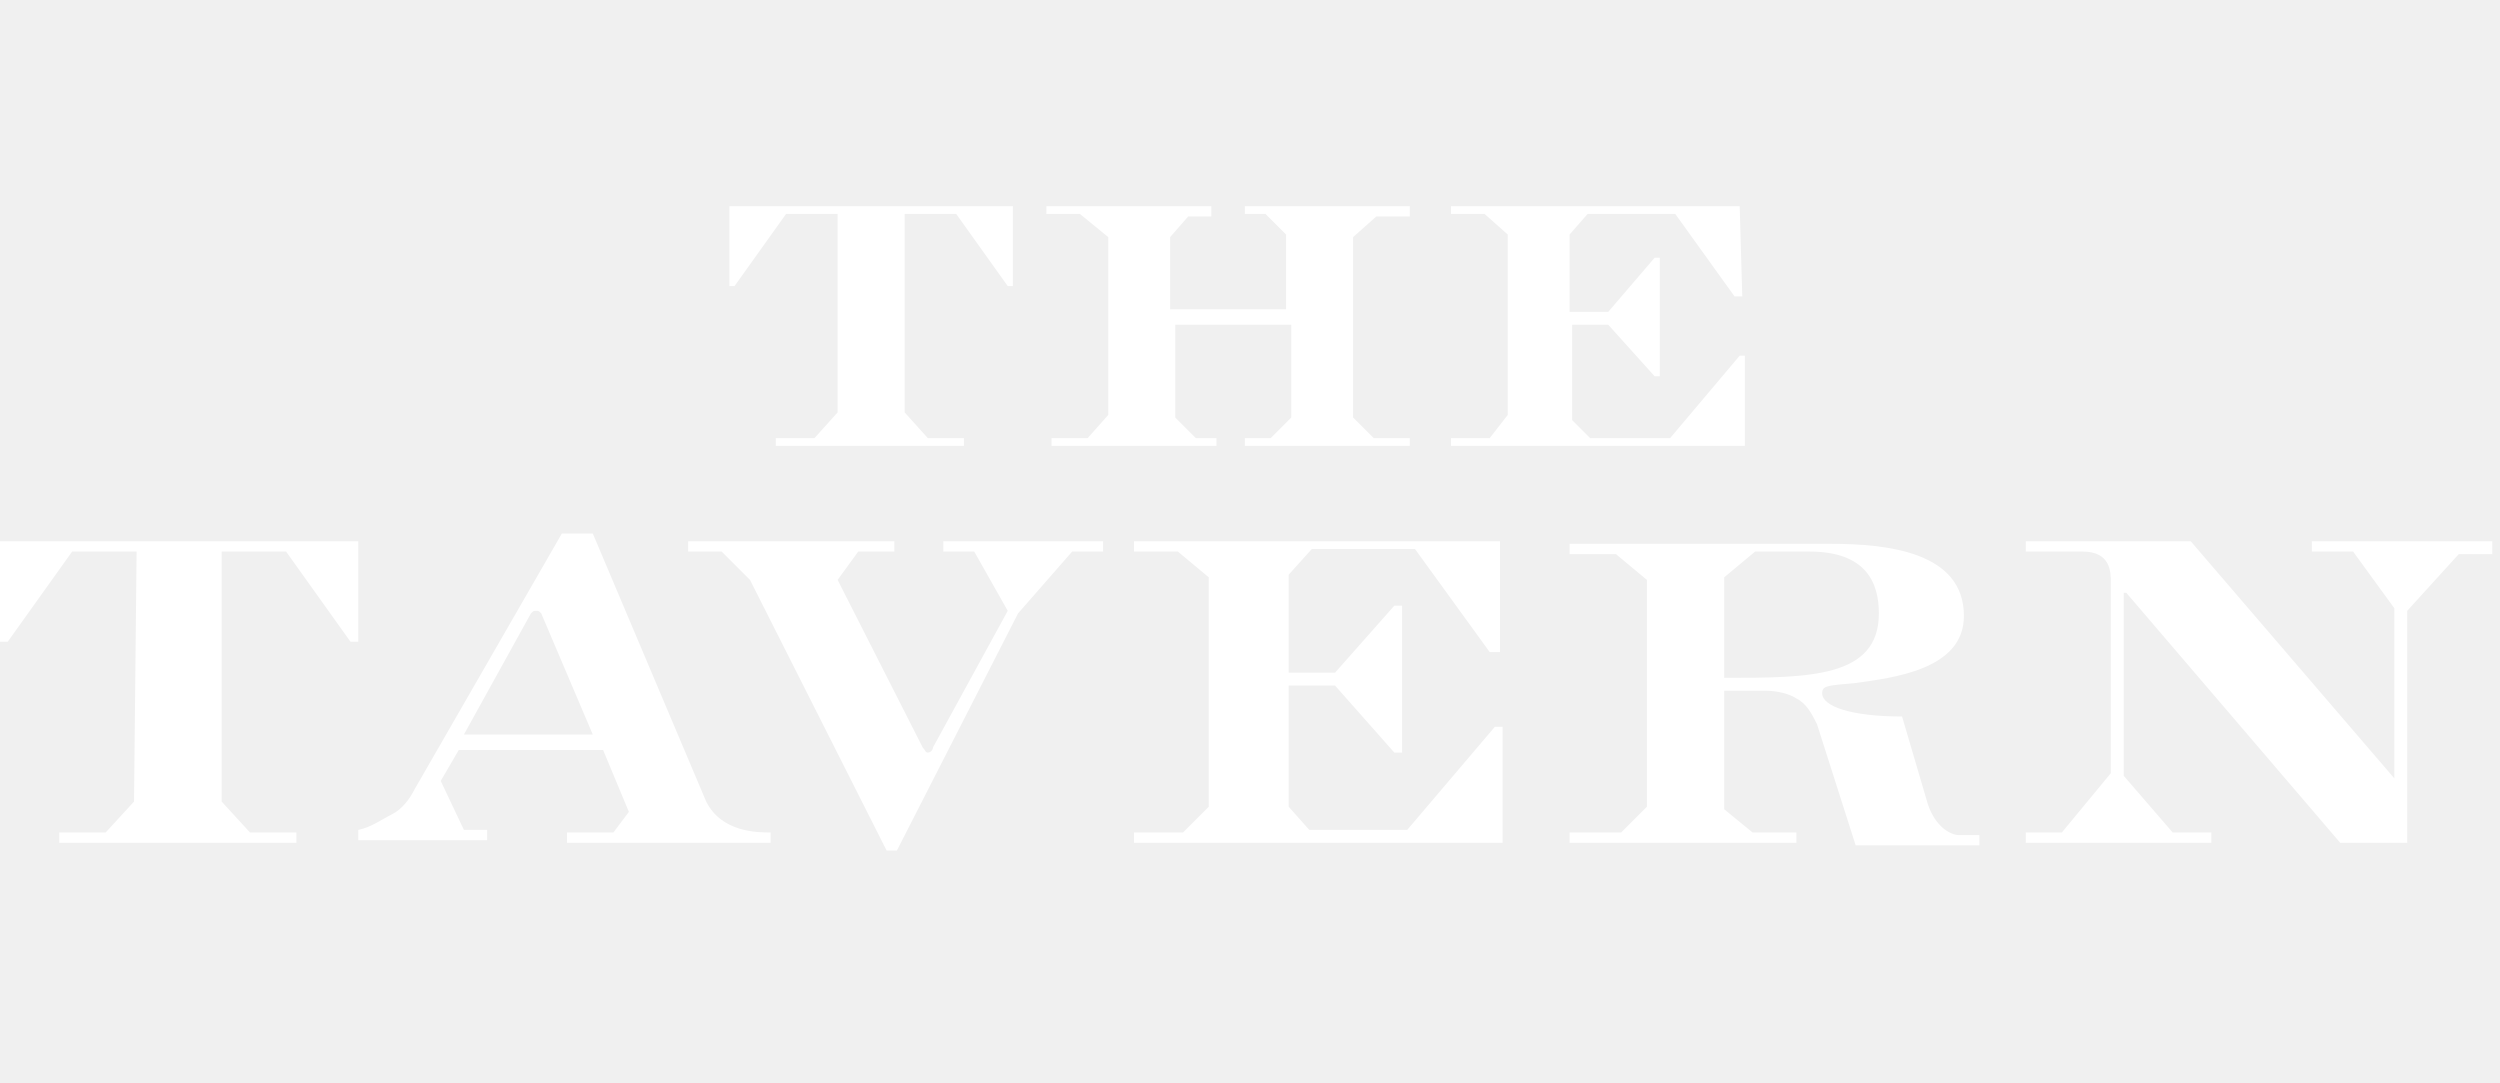
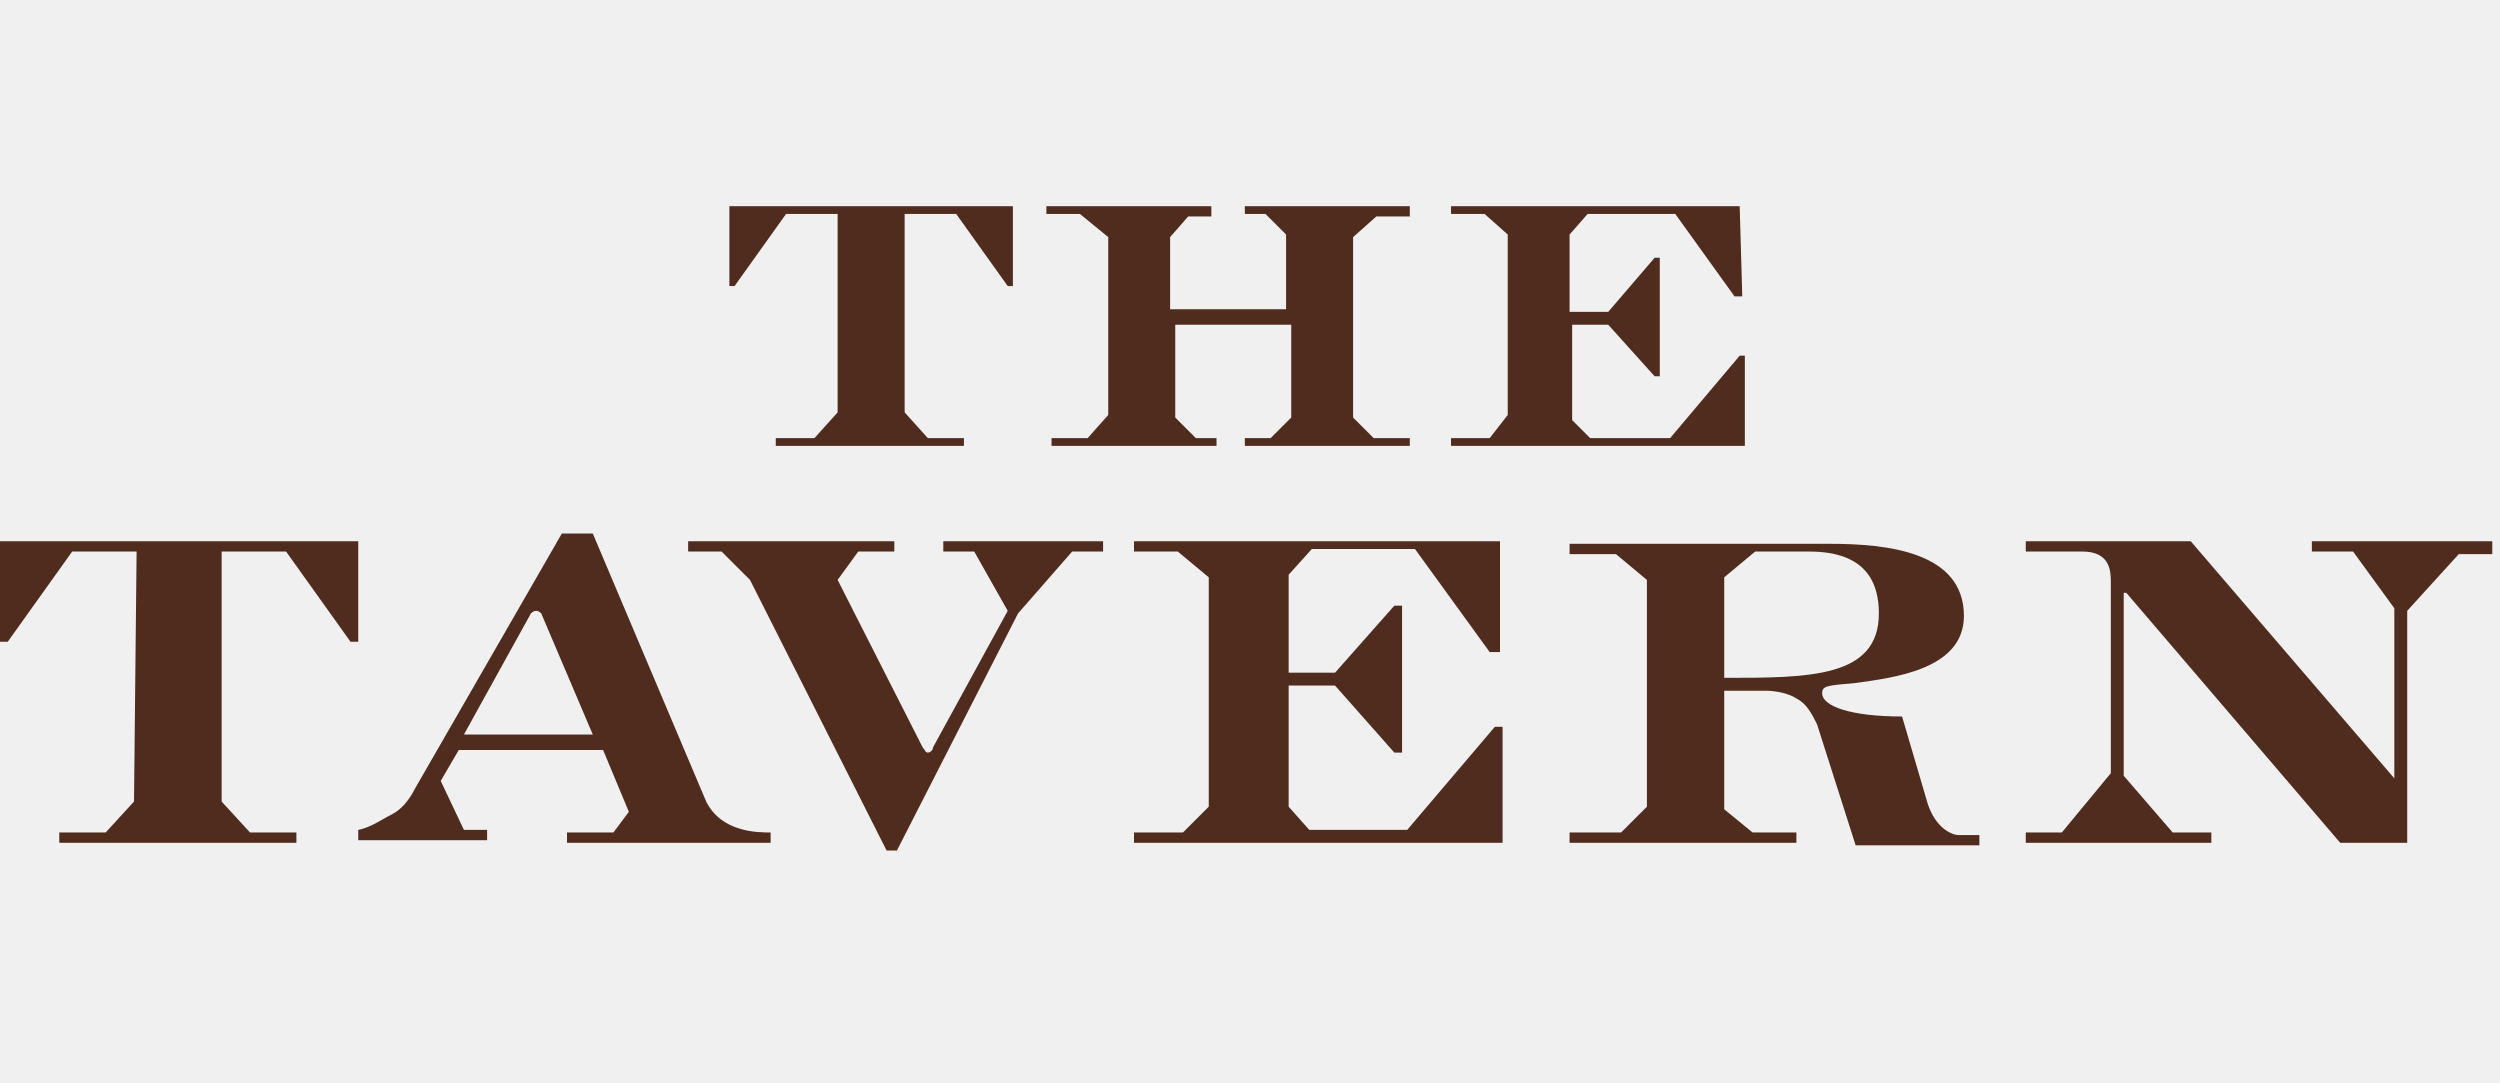
- <svg xmlns="http://www.w3.org/2000/svg" version="1.1" id="Layer_1" x="0px" y="0px" width="97px" height="42px" viewBox="0 0 97 42" style="enable-background:new 0 0 97 42;" xml:space="preserve">
-   <style type="text/css">
- 	.st0{fill:#FFFFFF;}
- </style>
-   <path class="st0" d="M5.3,21.4H2.8l-2.5,3.5H0V21h13.9v3.9h-0.3l-2.5-3.5H8.6v9.7l1.1,1.2h1.8v0.4H2.3v-0.4h1.8l1.1-1.2L5.3,21.4z   M23.8,32.3H22v0.4h7.9v-0.4c-0.5,0-1.9,0-2.5-1.2L23,20.7h-1.2l-5.7,9.9c-0.2,0.4-0.5,0.8-0.9,1s-0.8,0.5-1.3,0.6v0.4h5v-0.4H18  l-0.9-1.9l0.7-1.2h5.6l1,2.4L23.8,32.3z M18,28.5l2.6-4.7c0.1-0.1,0.1-0.1,0.2-0.1c0.1,0,0.1,0,0.2,0.1l2,4.7H18z M34.4,33h0.4  l4.7-9.2l2.1-2.4h1.2V21h-6.2v0.4h1.2l1.3,2.3L36.2,29c0,0.1-0.1,0.2-0.2,0.2c-0.1,0-0.1-0.1-0.2-0.2l-3.3-6.5l0.8-1.1h1.4V21h-8  v0.4H28l1.1,1.1L34.4,33z M46.9,31.3l-1,1H44v0.4h14.3v-4.5H58l-3.4,4h-3.8L50,31.3v-4.7h1.8l2.3,2.6h0.3v-5.7h-0.3l-2.3,2.6H50  v-3.8l0.9-1h4l2.9,4h0.4L58.2,21H44v0.4h1.7l1.2,1V31.3z M63.9,31.3l-1,1h-2v0.4h8.8v-0.4H68l-1.1-0.9v-4.6h1.6  c0.4,0,0.9,0.1,1.2,0.3c0.4,0.2,0.6,0.6,0.8,1l1.5,4.7h4.8v-0.4H76c-0.3,0-0.9-0.3-1.2-1.2l-1-3.4c-2,0-3.1-0.4-3.1-0.9  c0-0.3,0.2-0.3,1.3-0.4c1.4-0.2,4.2-0.5,4.2-2.6c0-2.5-3-2.8-5.2-2.8H60.9v0.4h1.8l1.2,1L63.9,31.3z M66.9,22.4l1.2-1h2.1  c2.2,0,2.7,1.2,2.7,2.4c0,2.5-2.7,2.5-6,2.5V22.4z M78.6,32.7h7.2v-0.4h-1.5l-1.9-2.2V23h0.1l8.3,9.7h2.6v-9l2-2.2h1.3V21h-7v0.4  h1.6l1.6,2.2v6.6L85,21h-6.4v0.4h2.2c1.1,0,1.1,0.8,1.1,1.2V30L80,32.3h-1.4L78.6,32.7z M32.5,16L31.6,17h-1.5v0.3h7.3V17H36  L35.1,16V8.3h2l2,2.8h0.2V8h-11v3.1h0.2l2-2.8h2V16z M43,16.1L42.2,17h-1.4v0.3h6.4V17h-0.8l-0.8-0.8v-3.6h4.5v3.6L49.3,17h-1v0.3  h6.4V17h-1.4l-0.8-0.8v-7l0.9-0.8h1.3V8h-6.4v0.3h0.8l0.8,0.8v2.9h-4.5V9.2l0.7-0.8h0.9V8h-6.4v0.3h1.3L43,9.2V16.1z M58.5,16.1  L57.8,17h-1.5v0.3h11.4v-3.5h-0.2L64.8,17h-3.1l-0.7-0.7v-3.7h1.4l1.8,2h0.2V10h-0.2l-1.8,2.1h-1.5v-3l0.7-0.8H65l2.3,3.2h0.3  L67.5,8H56.3v0.3h1.3l0.9,0.8V16.1z" />
+ <svg xmlns="http://www.w3.org/2000/svg" id="Layer_1" version="1.1" viewBox="0 0 97 42">
+   <defs>
+     <style>
+       .st0 {
+         fill: #4f2c1d;
+       }
+     </style>
+   </defs>
+   <path class="st0" d="M5.3,21.4h-2.5l-2.5,3.5h-.3v-3.9h13.9v3.9h-.3l-2.5-3.5h-2.5v9.7l1.1,1.2h1.8v.4H2.3v-.4h1.8l1.1-1.2.1-9.7ZM23.8,32.3h-1.8v.4h7.9v-.4c-.5,0-1.9,0-2.5-1.2l-4.4-10.4h-1.2l-5.7,9.9c-.2.4-.5.8-.9,1s-.8.5-1.3.6v.4h5v-.4h-.9l-.9-1.9.7-1.2h5.6l1,2.4-.6.8ZM18,28.5l2.6-4.7q.1-.1.2-.1t.2.1l2,4.7h-5ZM34.4,33h.4l4.7-9.2,2.1-2.4h1.2v-.4h-6.2v.4h1.2l1.3,2.3-2.9,5.3c0,.1-.1.2-.2.2s-.1-.1-.2-.2l-3.3-6.5.8-1.1h1.4v-.4h-8v.4h1.3l1.1,1.1,5.3,10.5ZM46.9,31.3l-1,1h-1.9v.4h14.3v-4.5h-.3l-3.4,4h-3.8l-.8-.9v-4.7h1.8l2.3,2.6h.3v-5.7h-.3l-2.3,2.6h-1.8v-3.8l.9-1h4l2.9,4h.4v-4.3h-14.2v.4h1.7l1.2,1v8.9ZM63.9,31.3l-1,1h-2v.4h8.8v-.4h-1.7l-1.1-.9v-4.6h1.6c.4,0,.9.1,1.2.3.4.2.6.6.8,1l1.5,4.7h4.8v-.4h-.8c-.3,0-.9-.3-1.2-1.2l-1-3.4c-2,0-3.1-.4-3.1-.9,0-.3.2-.3,1.3-.4,1.4-.2,4.2-.5,4.2-2.6,0-2.5-3-2.8-5.2-2.8h-10.1v.4h1.8l1.2,1v8.8ZM66.9,22.4l1.2-1h2.1c2.2,0,2.7,1.2,2.7,2.4,0,2.5-2.7,2.5-6,2.5,0,0,0-3.9,0-3.9ZM78.6,32.7h7.2v-.4h-1.5l-1.9-2.2v-7.1h.1l8.3,9.7h2.6v-9l2-2.2h1.3v-.5h-7v.4h1.6l1.6,2.2v6.6l-7.9-9.2h-6.4v.4h2.2c1.1,0,1.1.8,1.1,1.2v7.4l-1.9,2.3h-1.4v.4ZM32.5,16l-.9,1h-1.5v.3h7.3v-.3h-1.4l-.9-1v-7.7h2l2,2.8h.2v-3.1h-11v3.1h.2l2-2.8h2v7.7ZM43,16.1l-.8.9h-1.4v.3h6.4v-.3h-.8l-.8-.8v-3.6h4.5v3.6l-.8.8h-1v.3h6.4v-.3h-1.4l-.8-.8v-7l.9-.8h1.3v-.4h-6.4v.3h.8l.8.8v2.9h-4.5v-2.8l.7-.8h.9v-.4h-6.4v.3h1.3l1.1.9v6.9ZM58.5,16.1l-.7.9h-1.5v.3h11.4v-3.5h-.2l-2.7,3.2h-3.1l-.7-.7v-3.7h1.4l1.8,2h.2v-4.6h-.2l-1.8,2.1h-1.5v-3l.7-.8h3.4l2.3,3.2h.3l-.1-3.5h-11.2v.3h1.3l.9.8v7Z" />
</svg>
